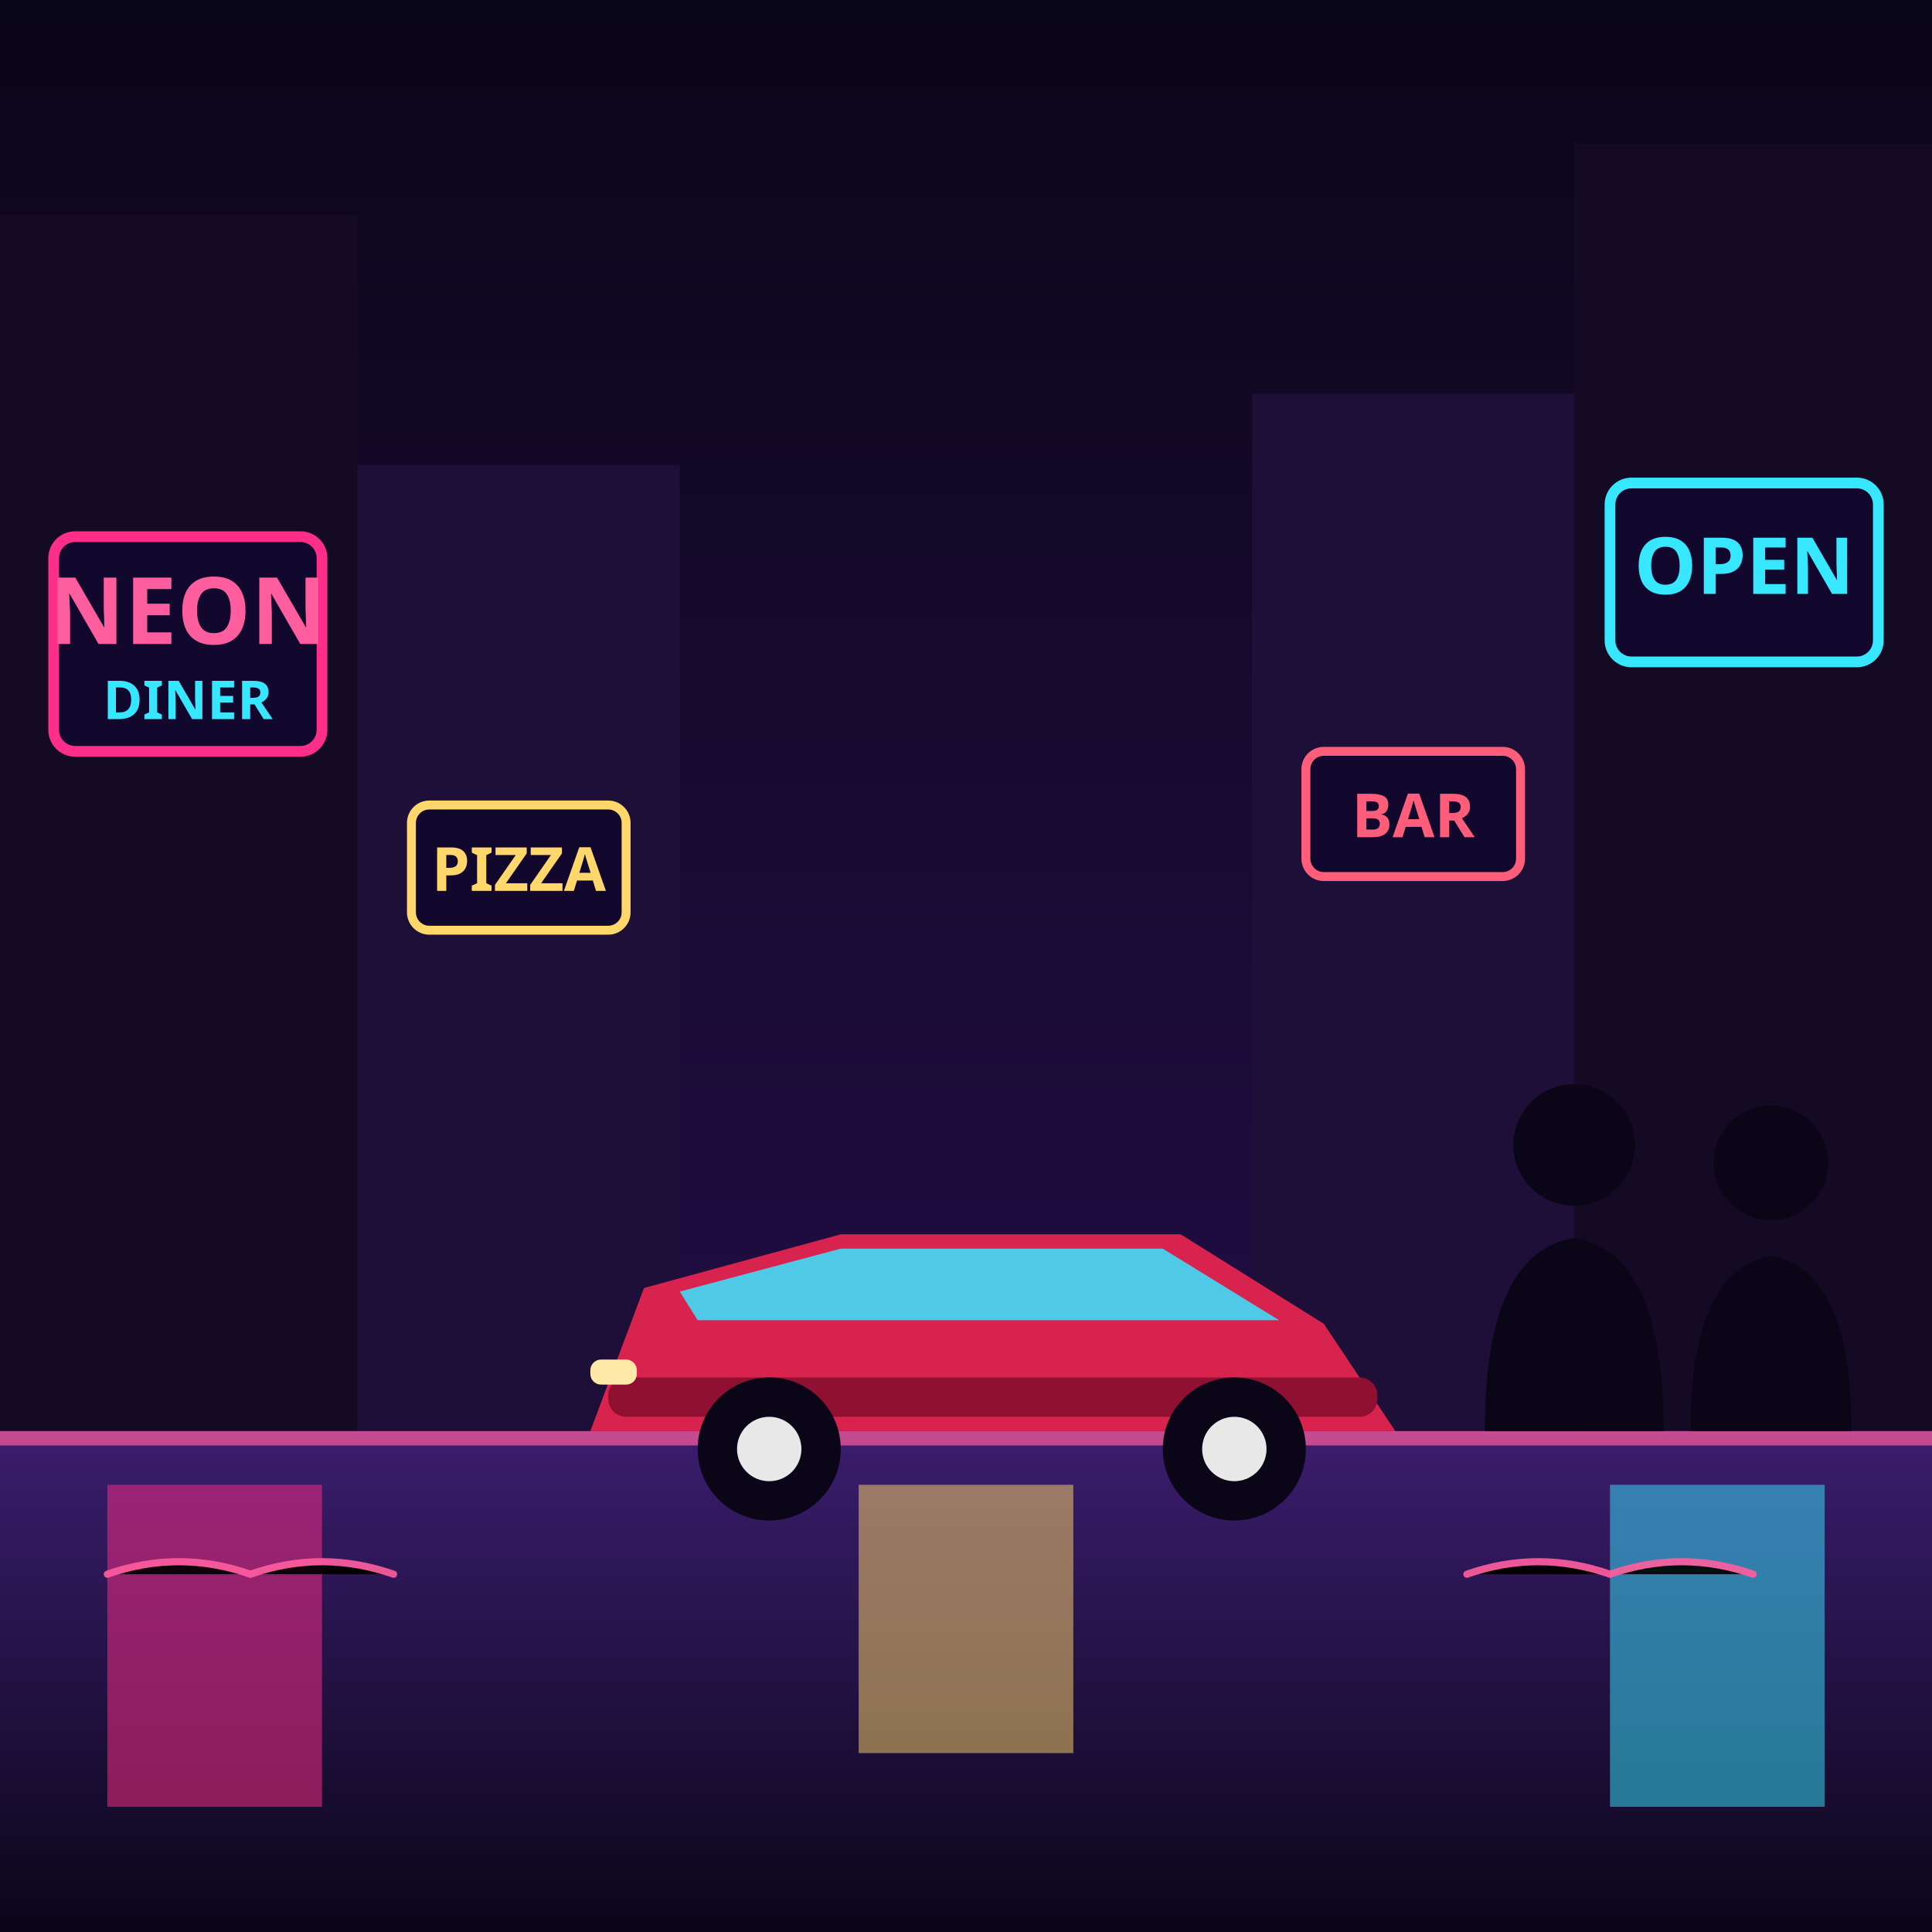
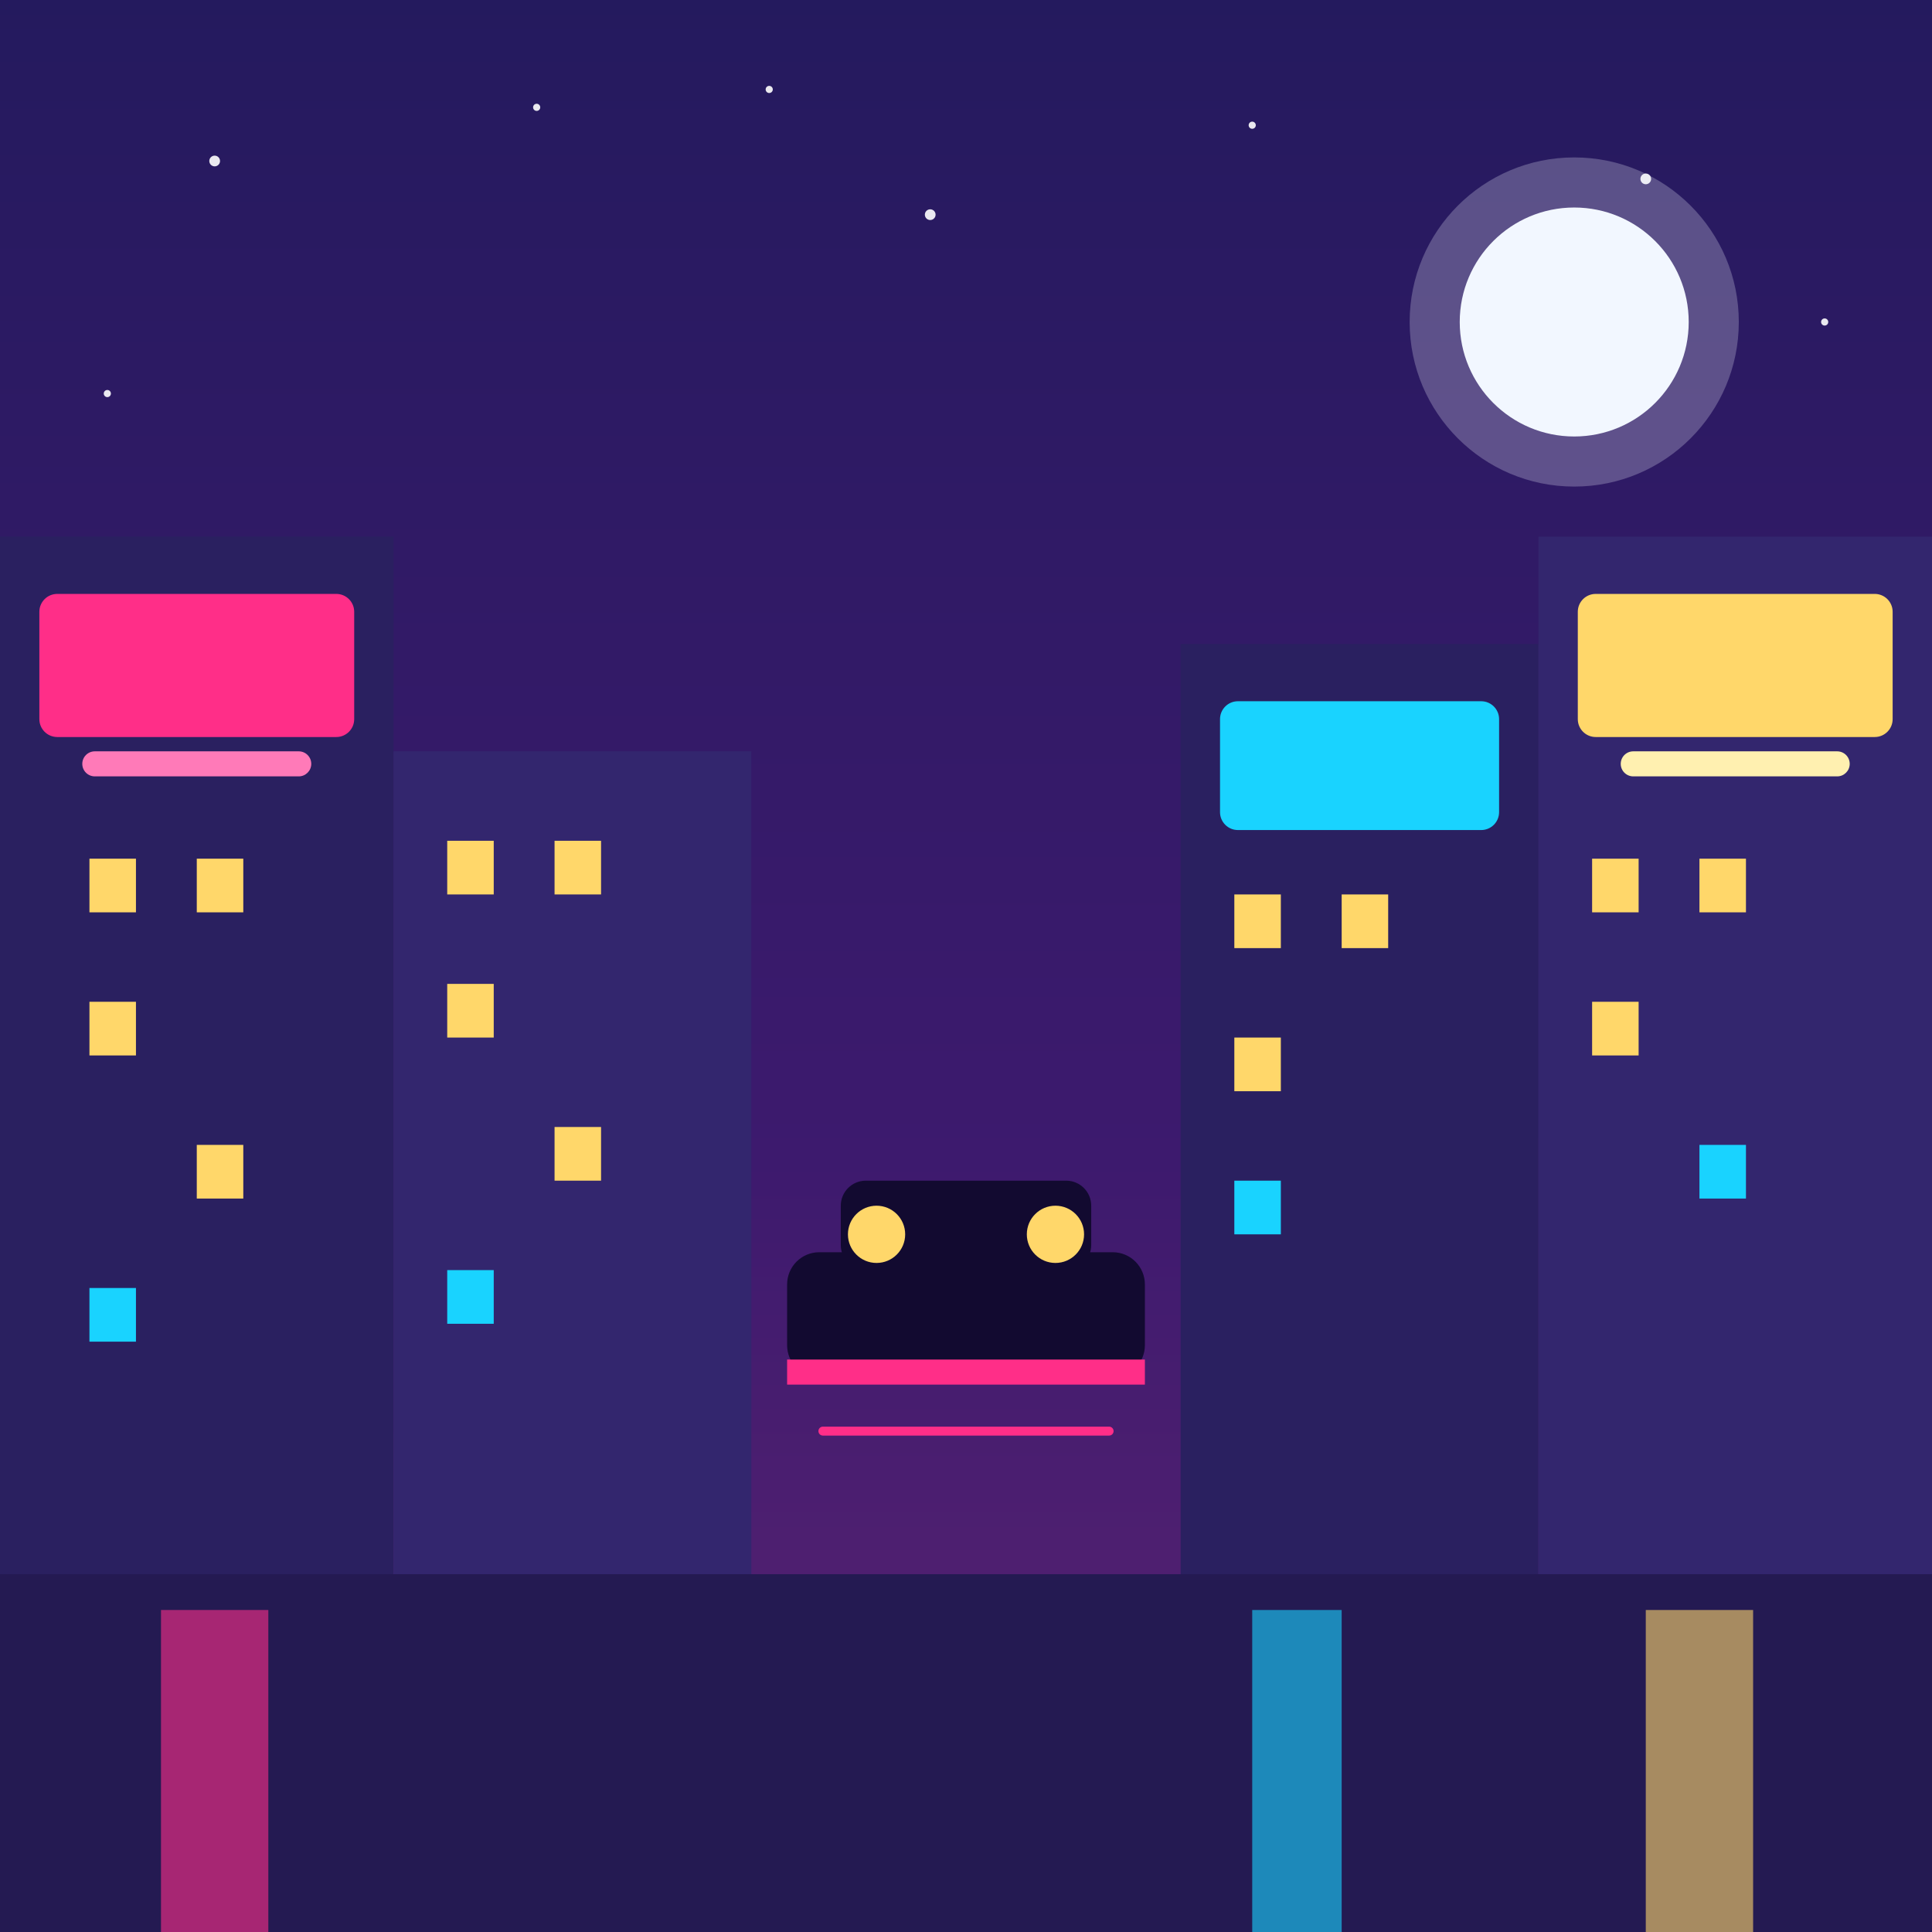
<svg xmlns="http://www.w3.org/2000/svg" viewBox="0 0 1080 1080">
  <defs>
    <linearGradient id="sky" x1="0" y1="0" x2="0" y2="1">
-       <stop offset="0" stop-color="#0a0618" />
-       <stop offset="1" stop-color="#2b1055" />
-     </linearGradient>
-     <linearGradient id="wet" x1="0" y1="0" x2="0" y2="1">
-       <stop offset="0" stop-color="#3b1d6e" />
-       <stop offset="1" stop-color="#0a0618" />
+       <stop offset="0" stop-color="#241a5e" />
+       <stop offset="0.6" stop-color="#3d1a6e" />
+       <stop offset="1" stop-color="#5e2472" />
    </linearGradient>
  </defs>
  <rect width="1080" height="1080" fill="url(#sky)" />
-   <g fill="#140a24">
-     <rect x="0" y="120" width="200" height="680" />
-     <rect x="880" y="80" width="200" height="720" />
+   <g fill="#ffffff" opacity="0.9">
+     <circle cx="120" cy="90" r="3" />
+     <circle cx="300" cy="60" r="2" />
+     <circle cx="520" cy="120" r="3" />
+     <circle cx="700" cy="70" r="2" />
+     <circle cx="920" cy="100" r="3" />
+     <circle cx="1020" cy="180" r="2" />
+     <circle cx="60" cy="220" r="2" />
+     <circle cx="430" cy="50" r="2" />
  </g>
-   <g fill="#1e0f38">
-     <rect x="200" y="260" width="180" height="540" />
-     <rect x="700" y="220" width="180" height="580" />
+   <circle cx="880" cy="180" r="64" fill="#f2f7ff" />
+   <circle cx="880" cy="180" r="92" fill="#f2f7ff" opacity="0.25" />
+   <g>
+     <rect x="0" y="300" width="220" height="780" fill="#2a2060" />
+     <rect x="220" y="420" width="200" height="660" fill="#33266e" />
+     <rect x="660" y="360" width="200" height="720" fill="#2a2060" />
+     <rect x="860" y="300" width="220" height="780" fill="#33266e" />
  </g>
-   <g font-family="sans-serif" font-weight="bold" text-anchor="middle">
-     <rect x="30" y="300" width="150" height="120" rx="12" fill="#12082e" stroke="#ff2e88" stroke-width="6" />
-     <text x="105" y="360" font-size="52" fill="#ff5e9e">NEON</text>
-     <text x="105" y="402" font-size="30" fill="#37e6ff">DINER</text>
-     <rect x="900" y="270" width="150" height="100" rx="12" fill="#12082e" stroke="#37e6ff" stroke-width="6" />
-     <text x="975" y="332" font-size="44" fill="#37e6ff">OPEN</text>
-     <rect x="230" y="450" width="120" height="70" rx="10" fill="#12082e" stroke="#ffd76a" stroke-width="5" />
-     <text x="290" y="498" font-size="34" fill="#ffd76a">PIZZA</text>
-     <rect x="730" y="420" width="120" height="70" rx="10" fill="#12082e" stroke="#ff5e7a" stroke-width="5" />
-     <text x="790" y="468" font-size="34" fill="#ff5e7a">BAR</text>
+   <g>
+     <rect x="30" y="340" width="160" height="64" rx="8" fill="#ff2e88" opacity="0.45" />
+     <rect x="22" y="332" width="176" height="80" rx="10" fill="#ff2e88" />
+     <rect x="46" y="420" width="128" height="14" rx="7" fill="#ff7ab8" />
+     <rect x="690" y="400" width="140" height="56" rx="8" fill="#19d3ff" opacity="0.45" />
+     <rect x="682" y="392" width="156" height="72" rx="10" fill="#19d3ff" />
+     <rect x="890" y="340" width="160" height="64" rx="8" fill="#ffd76a" opacity="0.45" />
+     <rect x="882" y="332" width="176" height="80" rx="10" fill="#ffd76a" />
+     <rect x="906" y="420" width="128" height="14" rx="7" fill="#fff0b0" />
  </g>
-   <rect x="0" y="800" width="1080" height="280" fill="url(#wet)" />
-   <g opacity=".5">
-     <rect x="60" y="830" width="120" height="180" fill="#ff2e88" />
-     <rect x="900" y="830" width="120" height="180" fill="#37e6ff" />
-     <rect x="480" y="830" width="120" height="150" fill="#ffd76a" />
+   <g fill="#ffd76a">
+     <rect x="50" y="480" width="26" height="30" />
+     <rect x="110" y="480" width="26" height="30" />
+     <rect x="50" y="560" width="26" height="30" />
+     <rect x="110" y="640" width="26" height="30" />
+     <rect x="250" y="470" width="26" height="30" />
+     <rect x="310" y="470" width="26" height="30" />
+     <rect x="250" y="550" width="26" height="30" />
+     <rect x="310" y="630" width="26" height="30" />
+     <rect x="690" y="500" width="26" height="30" />
+     <rect x="750" y="500" width="26" height="30" />
+     <rect x="690" y="580" width="26" height="30" />
+     <rect x="890" y="480" width="26" height="30" />
+     <rect x="950" y="480" width="26" height="30" />
+     <rect x="890" y="560" width="26" height="30" />
  </g>
-   <rect x="0" y="800" width="1080" height="8" fill="#ff5e9e" opacity=".7" />
-   <g>
-     <path d="M330 800 L360 720 L470 690 L660 690 L740 740 L780 800 Z" fill="#d9234f" />
-     <path d="M380 722 L470 698 L650 698 L715 738 L390 738 Z" fill="#37e6ff" opacity=".85" />
-     <rect x="340" y="770" width="430" height="22" rx="10" fill="#8f1030" />
-     <circle cx="430" cy="810" r="40" fill="#0a0618" />
-     <circle cx="430" cy="810" r="18" fill="#e8e8e8" />
-     <circle cx="690" cy="810" r="40" fill="#0a0618" />
-     <circle cx="690" cy="810" r="18" fill="#e8e8e8" />
-     <rect x="330" y="760" width="26" height="14" rx="6" fill="#ffe9a8" />
+   <g fill="#19d3ff">
+     <rect x="50" y="720" width="26" height="30" />
+     <rect x="250" y="710" width="26" height="30" />
+     <rect x="690" y="660" width="26" height="30" />
+     <rect x="950" y="640" width="26" height="30" />
  </g>
-   <g fill="#0a0618">
-     <circle cx="880" cy="640" r="34" />
-     <path d="M830 800 Q830 700 880 692 Q930 700 930 800 Z" />
-     <circle cx="990" cy="650" r="32" />
-     <path d="M945 800 Q945 710 990 702 Q1035 710 1035 800 Z" />
+   <rect y="880" width="1080" height="200" fill="#241a52" />
+   <g opacity="0.6">
+     <rect x="90" y="900" width="60" height="180" fill="#ff2e88" />
+     <rect x="700" y="900" width="50" height="180" fill="#19d3ff" />
+     <rect x="920" y="900" width="60" height="180" fill="#ffd76a" />
  </g>
-   <g stroke="#ff5e9e" stroke-width="4" stroke-linecap="round" opacity=".9">
-     <path d="M60 880 q40 -14 80 0 q40 -14 80 0" />
-     <path d="M820 880 q40 -14 80 0 q40 -14 80 0" />
+   <g fill="#120a30">
+     <rect x="440" y="700" width="200" height="70" rx="18" />
+     <rect x="470" y="660" width="140" height="50" rx="14" />
+     <circle cx="490" cy="690" r="16" fill="#ffd76a" />
+     <circle cx="590" cy="690" r="16" fill="#ffd76a" />
+     <rect x="440" y="760" width="200" height="14" fill="#ff2e88" />
+   </g>
+   <g stroke="#ff2e88" stroke-width="5" stroke-linecap="round">
+     <line x1="460" y1="800" x2="620" y2="800" />
  </g>
</svg>
